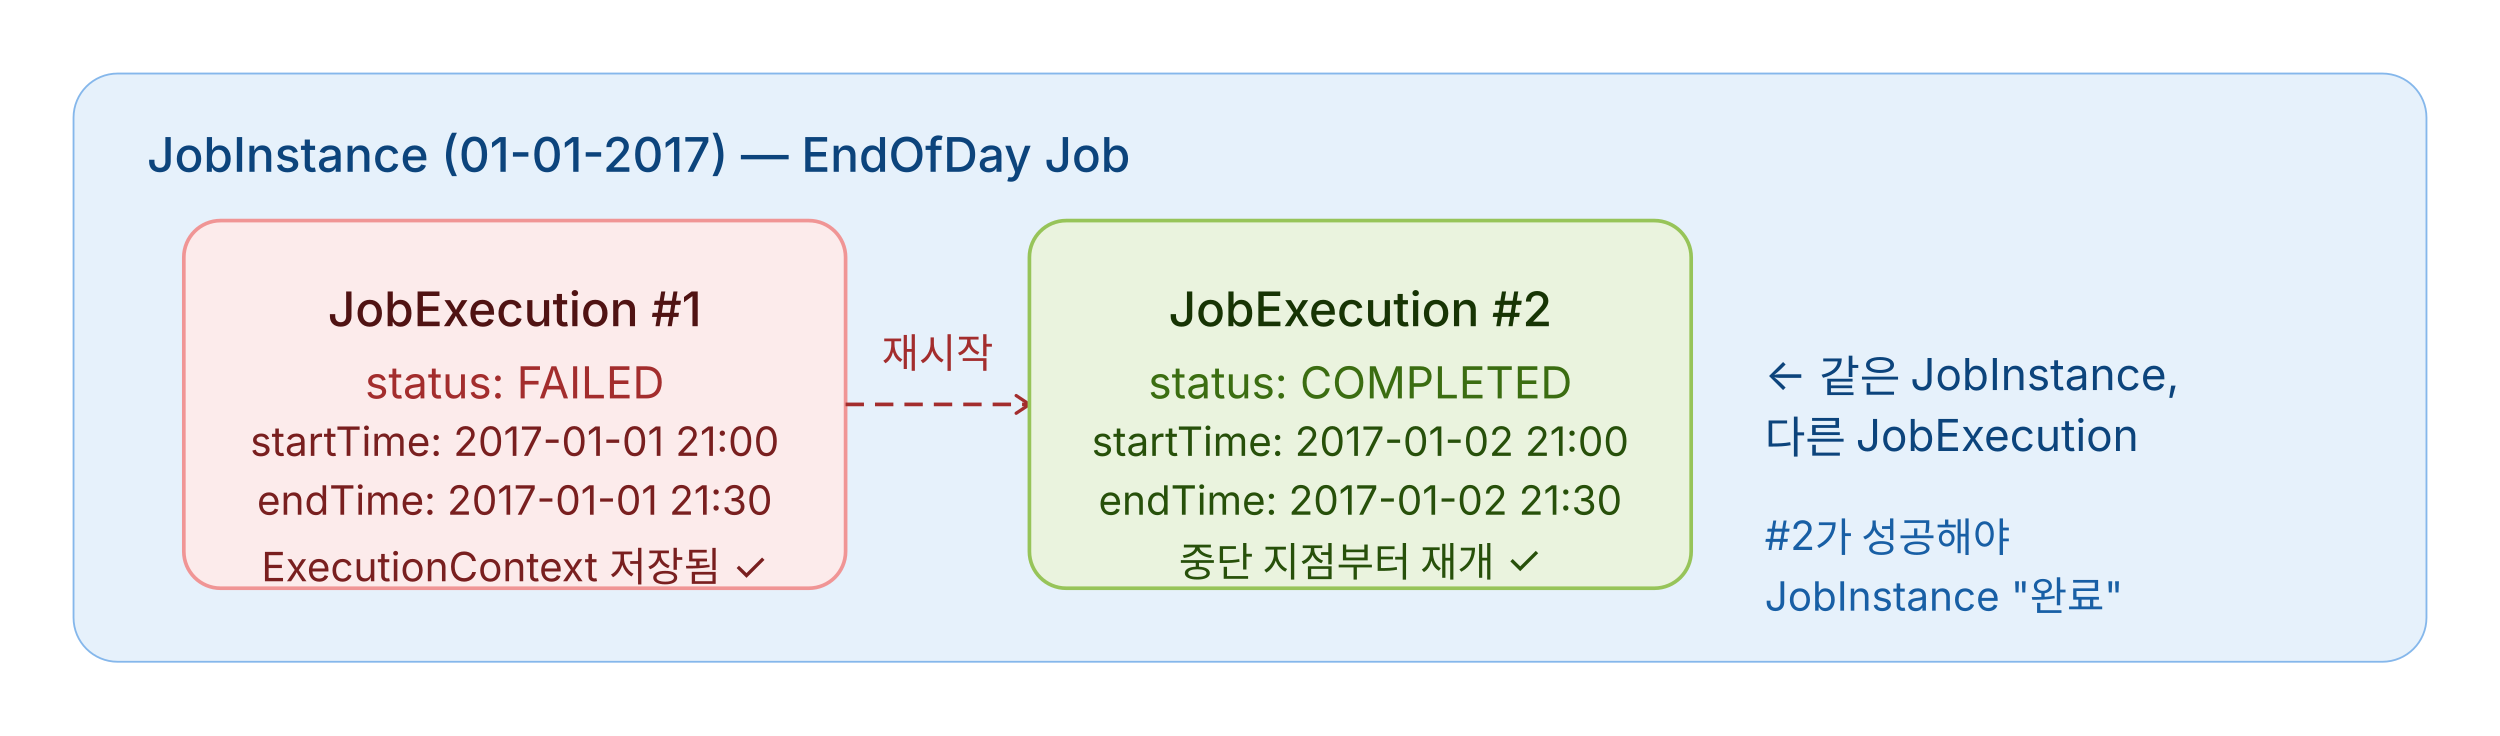
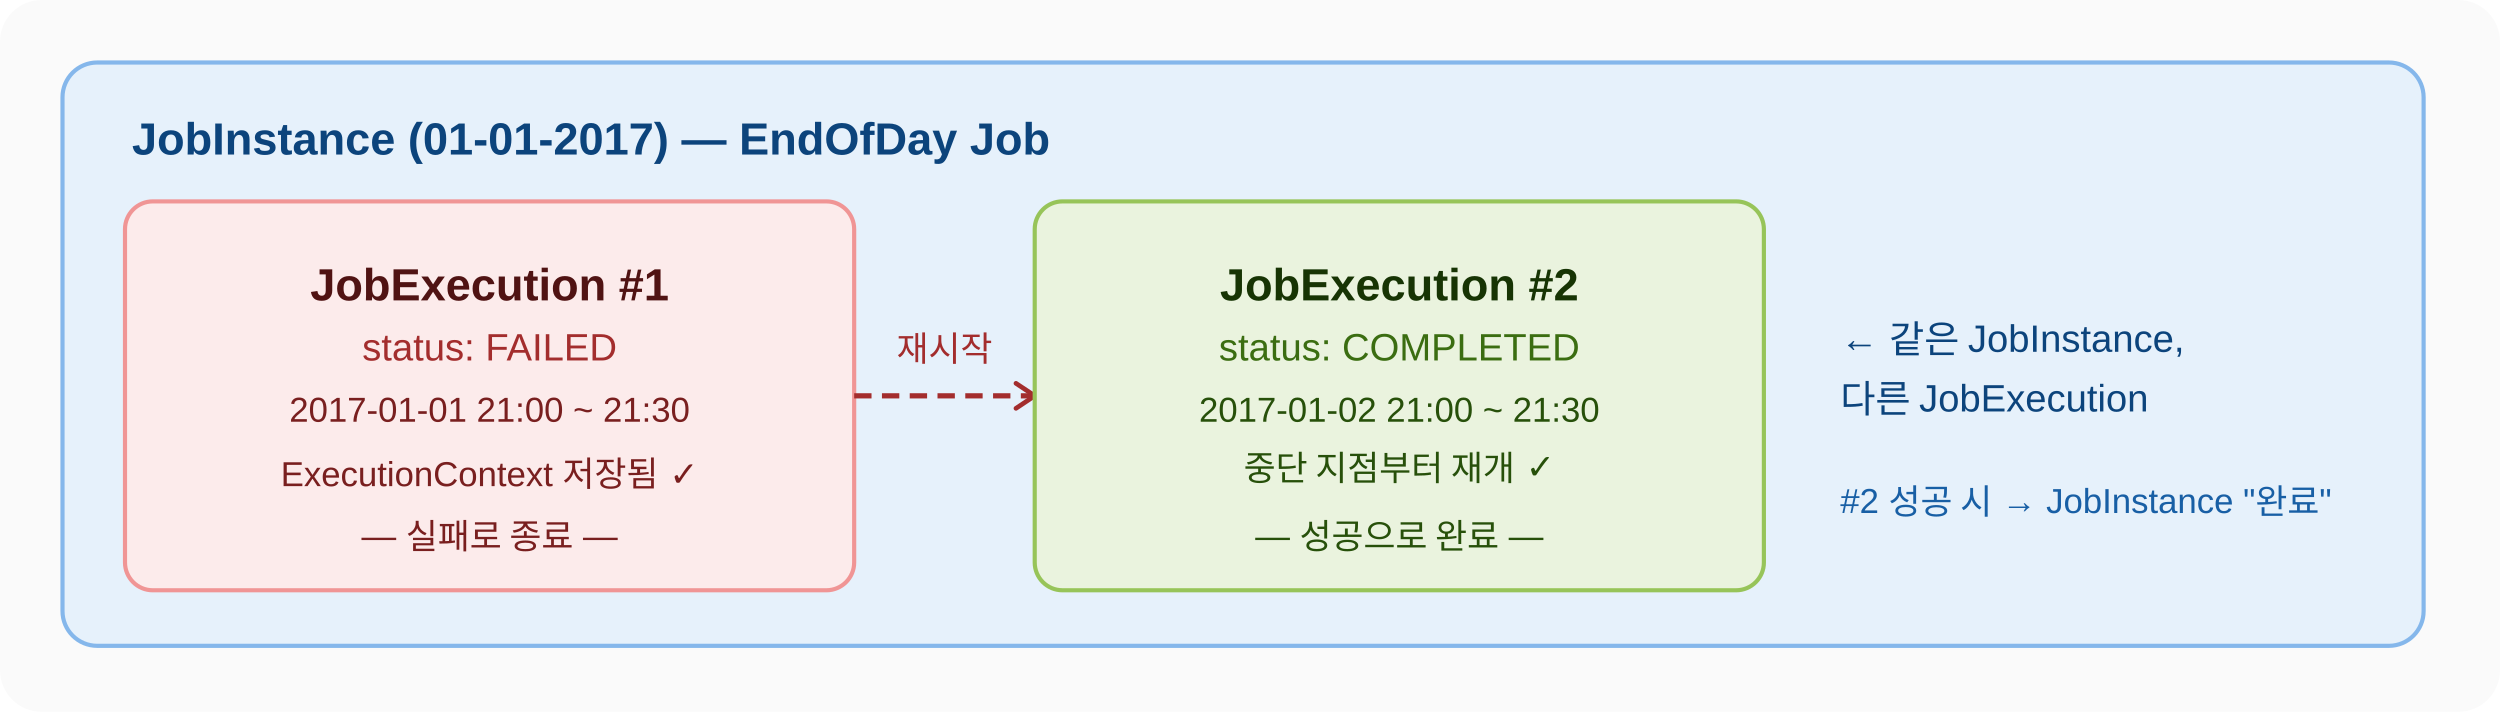
- <svg xmlns="http://www.w3.org/2000/svg" width="100%" viewBox="0 0 680 200" style="font-family: -apple-system, BlinkMacSystemFont, 'Segoe UI', sans-serif;">
+ <svg xmlns="http://www.w3.org/2000/svg" viewBox="0 0 720 205" width="720" height="205">
  <defs>
-     <marker id="arrow" viewBox="0 0 10 10" refX="8" refY="5" markerWidth="6" markerHeight="6" orient="auto-start-reverse">
-       <path d="M2 1L8 5L2 9" fill="none" stroke="#888780" stroke-width="1.5" stroke-linecap="round" stroke-linejoin="round" />
-     </marker>
-     <marker id="arrow-green" viewBox="0 0 10 10" refX="8" refY="5" markerWidth="6" markerHeight="6" orient="auto-start-reverse">
-       <path d="M2 1L8 5L2 9" fill="none" stroke="#1D9E75" stroke-width="1.5" stroke-linecap="round" stroke-linejoin="round" />
-     </marker>
-     <marker id="arrow-red" viewBox="0 0 10 10" refX="8" refY="5" markerWidth="6" markerHeight="6" orient="auto-start-reverse">
+     <style>
+       text { font-family: 'Segoe UI', Arial, sans-serif; }
+       .lbl { font-size: 13px; font-weight: 700; }
+       .sub { font-size: 11px; }
+       .sm  { font-size: 10px; }
+     </style>
+     <marker id="arrr" viewBox="0 0 10 10" refX="8" refY="5" markerWidth="6" markerHeight="6" orient="auto-start-reverse">
      <path d="M2 1L8 5L2 9" fill="none" stroke="#A32D2D" stroke-width="1.5" stroke-linecap="round" stroke-linejoin="round" />
    </marker>
  </defs>
-   <rect x="20" y="20" width="640" height="160" rx="12" fill="#E6F1FB" stroke="#85B7EB" stroke-width="0.5" />
-   <text x="40" y="42" dominant-baseline="central" font-size="13" font-weight="500" fill="#0C447C">JobInstance (01-01-2017) — EndOfDay Job</text>
-   <rect x="50" y="60" width="180" height="100" rx="10" fill="#FCEBEB" stroke="#F09595" stroke-width="1" />
-   <text x="140" y="84" text-anchor="middle" dominant-baseline="central" font-size="13" font-weight="500" fill="#501313">JobExecution #1</text>
-   <text x="140" y="104" text-anchor="middle" dominant-baseline="central" font-size="12" fill="#A32D2D">status: FAILED</text>
-   <text x="140" y="120" text-anchor="middle" dominant-baseline="central" font-size="11" fill="#791F1F">startTime: 2017-01-01 21:00</text>
-   <text x="140" y="136" text-anchor="middle" dominant-baseline="central" font-size="11" fill="#791F1F">endTime:   2017-01-01 21:30</text>
-   <text x="140" y="152" text-anchor="middle" dominant-baseline="central" font-size="11" fill="#791F1F">ExecutionContext 저장됨 ✓</text>
-   <line x1="230" y1="110" x2="280" y2="110" stroke="#A32D2D" stroke-width="1" stroke-dasharray="5 3" marker-end="url(#arrow-red)" />
-   <text x="255" y="100" text-anchor="middle" font-size="11" fill="#A32D2D">재시작</text>
-   <rect x="280" y="60" width="180" height="100" rx="10" fill="#EAF3DE" stroke="#97C459" stroke-width="1" />
-   <text x="370" y="84" text-anchor="middle" dominant-baseline="central" font-size="13" font-weight="500" fill="#173404">JobExecution #2</text>
-   <text x="370" y="104" text-anchor="middle" dominant-baseline="central" font-size="12" fill="#3B6D11">status: COMPLETED</text>
-   <text x="370" y="120" text-anchor="middle" dominant-baseline="central" font-size="11" fill="#27500A">startTime: 2017-01-02 21:00</text>
-   <text x="370" y="136" text-anchor="middle" dominant-baseline="central" font-size="11" fill="#27500A">endTime:   2017-01-02 21:30</text>
-   <text x="370" y="152" text-anchor="middle" dominant-baseline="central" font-size="11" fill="#27500A">중단 지점부터 재개 ✓</text>
-   <text x="480" y="100" dominant-baseline="central" font-size="12" fill="#0C447C">← 같은 JobInstance,</text>
-   <text x="480" y="118" dominant-baseline="central" font-size="12" fill="#0C447C">  다른 JobExecution</text>
-   <text x="480" y="144" dominant-baseline="central" font-size="11" fill="#185FA5">#2가 성공해야</text>
-   <text x="480" y="160" dominant-baseline="central" font-size="11" fill="#185FA5">JobInstance "완료"</text>
+   <rect width="720" height="205" rx="12" fill="#fafafa" />
+   <rect x="18" y="18" width="680" height="168" rx="10" fill="#E6F1FB" stroke="#85B7EB" stroke-width="1.2" />
+   <text x="38" y="40" dominant-baseline="central" class="lbl" fill="#0C447C">JobInstance (01-01-2017) — EndOfDay Job</text>
+   <rect x="36" y="58" width="210" height="112" rx="8" fill="#FCEBEB" stroke="#F09595" stroke-width="1.2" />
+   <text x="141" y="82" text-anchor="middle" dominant-baseline="central" class="lbl" fill="#501313">JobExecution #1</text>
+   <text x="141" y="100" text-anchor="middle" dominant-baseline="central" class="sub" fill="#A32D2D">status: FAILED</text>
+   <text x="141" y="118" text-anchor="middle" dominant-baseline="central" class="sm" fill="#791F1F">2017-01-01 21:00 ~ 21:30</text>
+   <text x="141" y="134" text-anchor="middle" dominant-baseline="central" class="sm" fill="#791F1F">ExecutionContext 저장됨 ✓</text>
+   <text x="141" y="152" text-anchor="middle" dominant-baseline="central" class="sm" fill="#791F1F">— 실패로 종료 —</text>
+   <line x1="246" y1="114" x2="298" y2="114" stroke="#A32D2D" stroke-width="1.5" stroke-dasharray="5 3" marker-end="url(#arrr)" />
+   <text x="272" y="104" text-anchor="middle" class="sm" fill="#A32D2D">재시작</text>
+   <rect x="298" y="58" width="210" height="112" rx="8" fill="#EAF3DE" stroke="#97C459" stroke-width="1.2" />
+   <text x="403" y="82" text-anchor="middle" dominant-baseline="central" class="lbl" fill="#173404">JobExecution #2</text>
+   <text x="403" y="100" text-anchor="middle" dominant-baseline="central" class="sub" fill="#3B6D11">status: COMPLETED</text>
+   <text x="403" y="118" text-anchor="middle" dominant-baseline="central" class="sm" fill="#27500A">2017-01-02 21:00 ~ 21:30</text>
+   <text x="403" y="134" text-anchor="middle" dominant-baseline="central" class="sm" fill="#27500A">중단 지점부터 재개 ✓</text>
+   <text x="403" y="152" text-anchor="middle" dominant-baseline="central" class="sm" fill="#27500A">— 성공으로 완료 —</text>
+   <text x="530" y="95" dominant-baseline="central" class="sub" fill="#0C447C">← 같은 JobInstance,</text>
+   <text x="530" y="114" dominant-baseline="central" class="sub" fill="#0C447C">    다른 JobExecution</text>
+   <text x="530" y="142" dominant-baseline="central" class="sm" fill="#185FA5">#2 성공 시 → JobInstance "완료"</text>
</svg>
